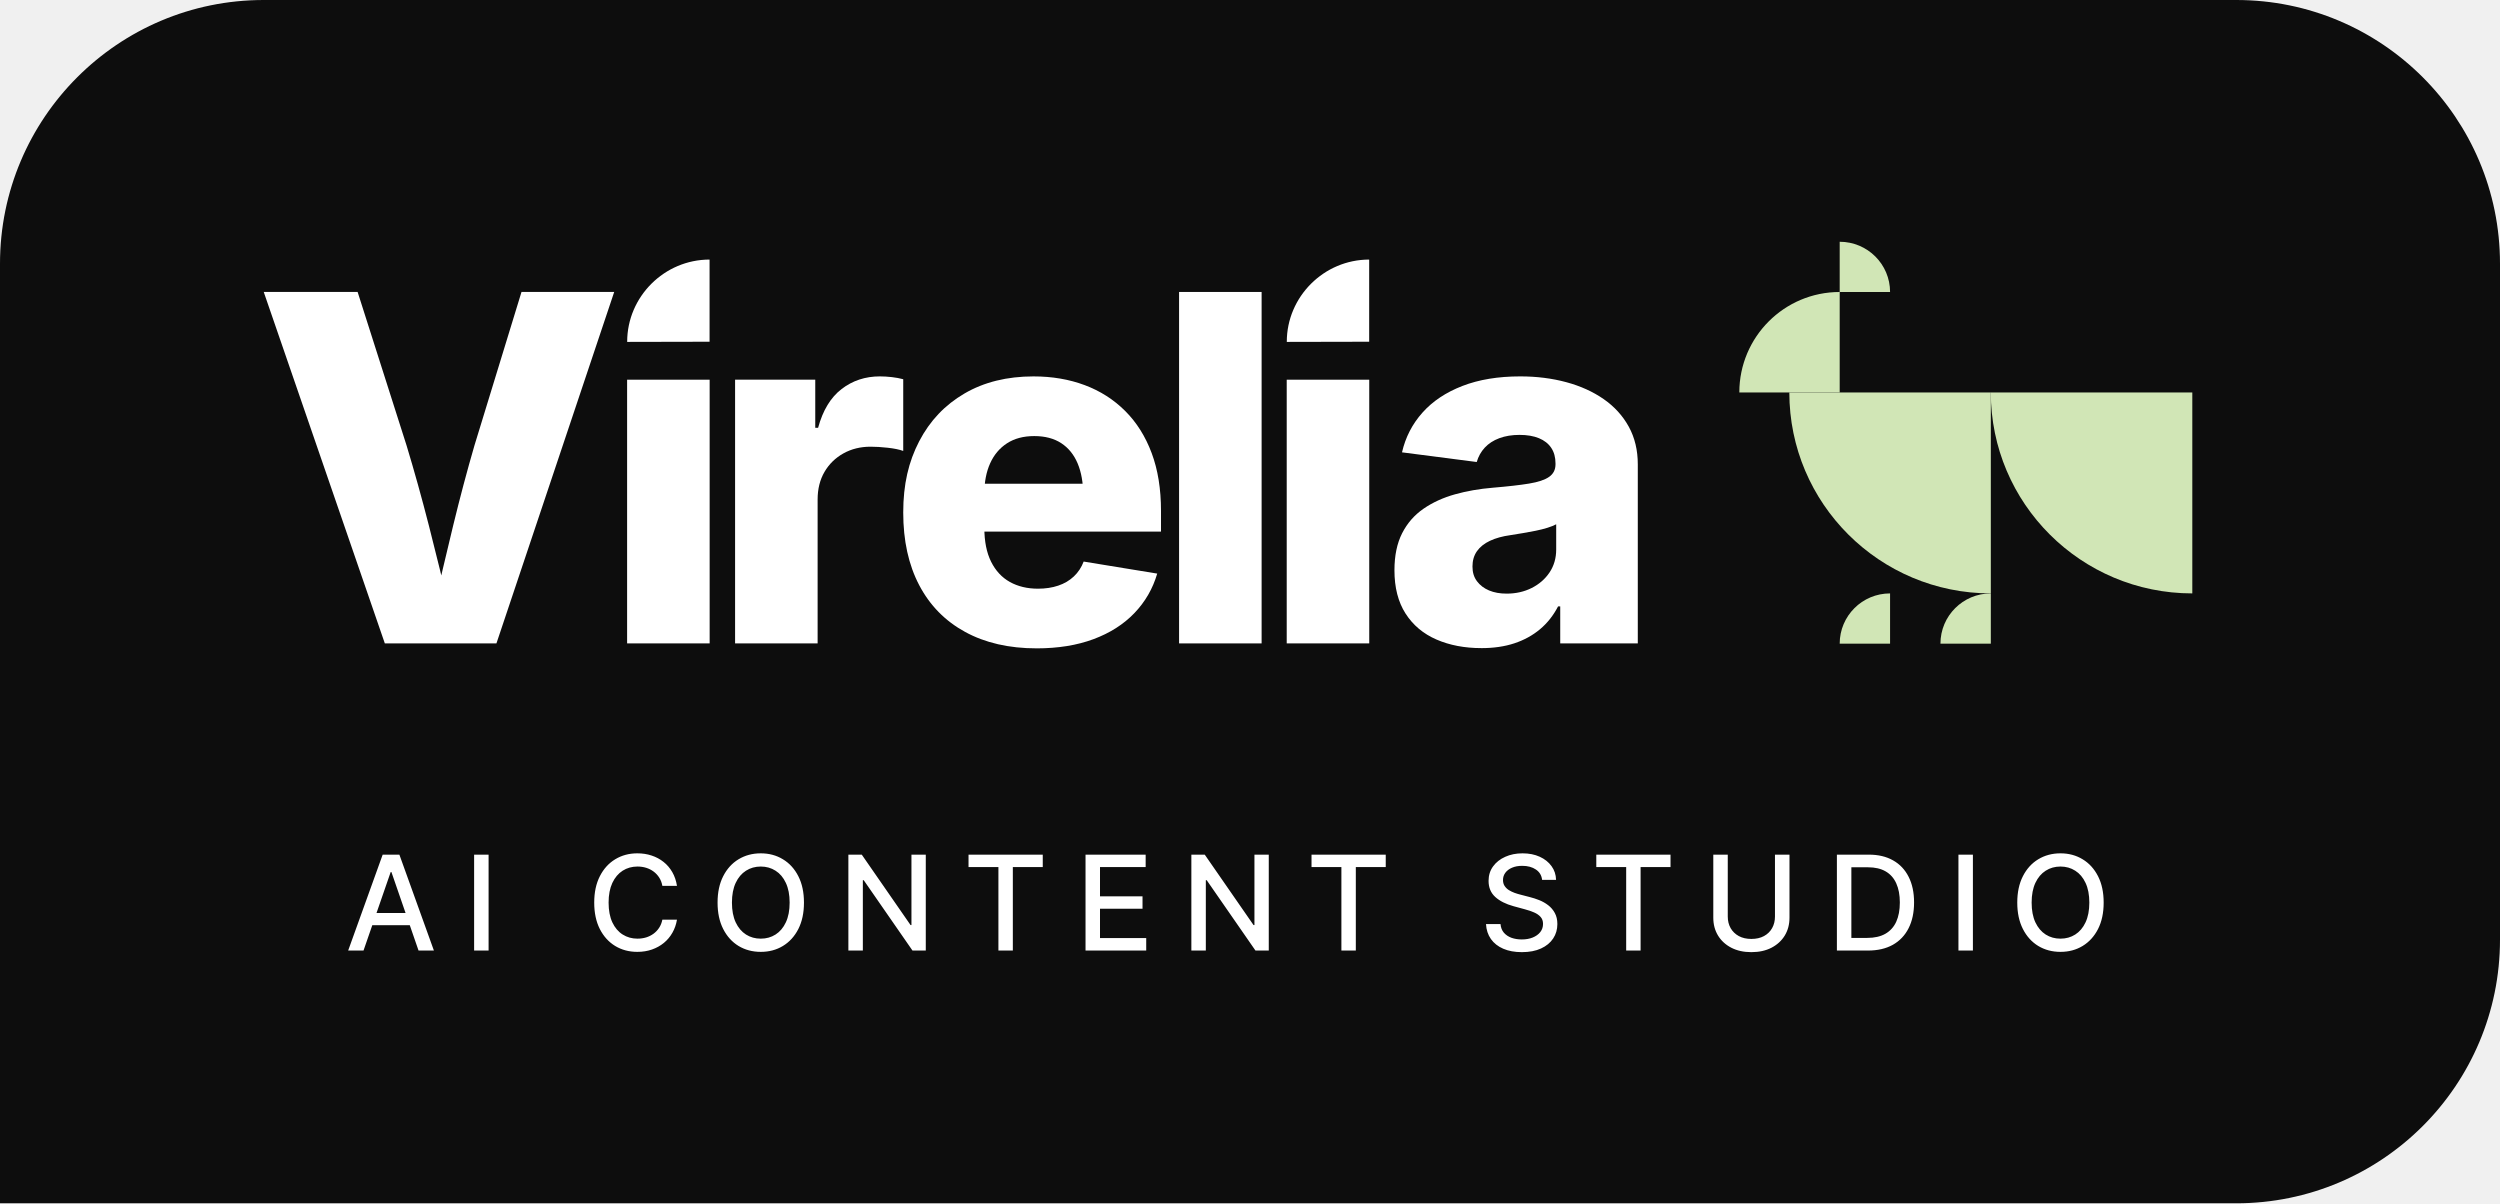
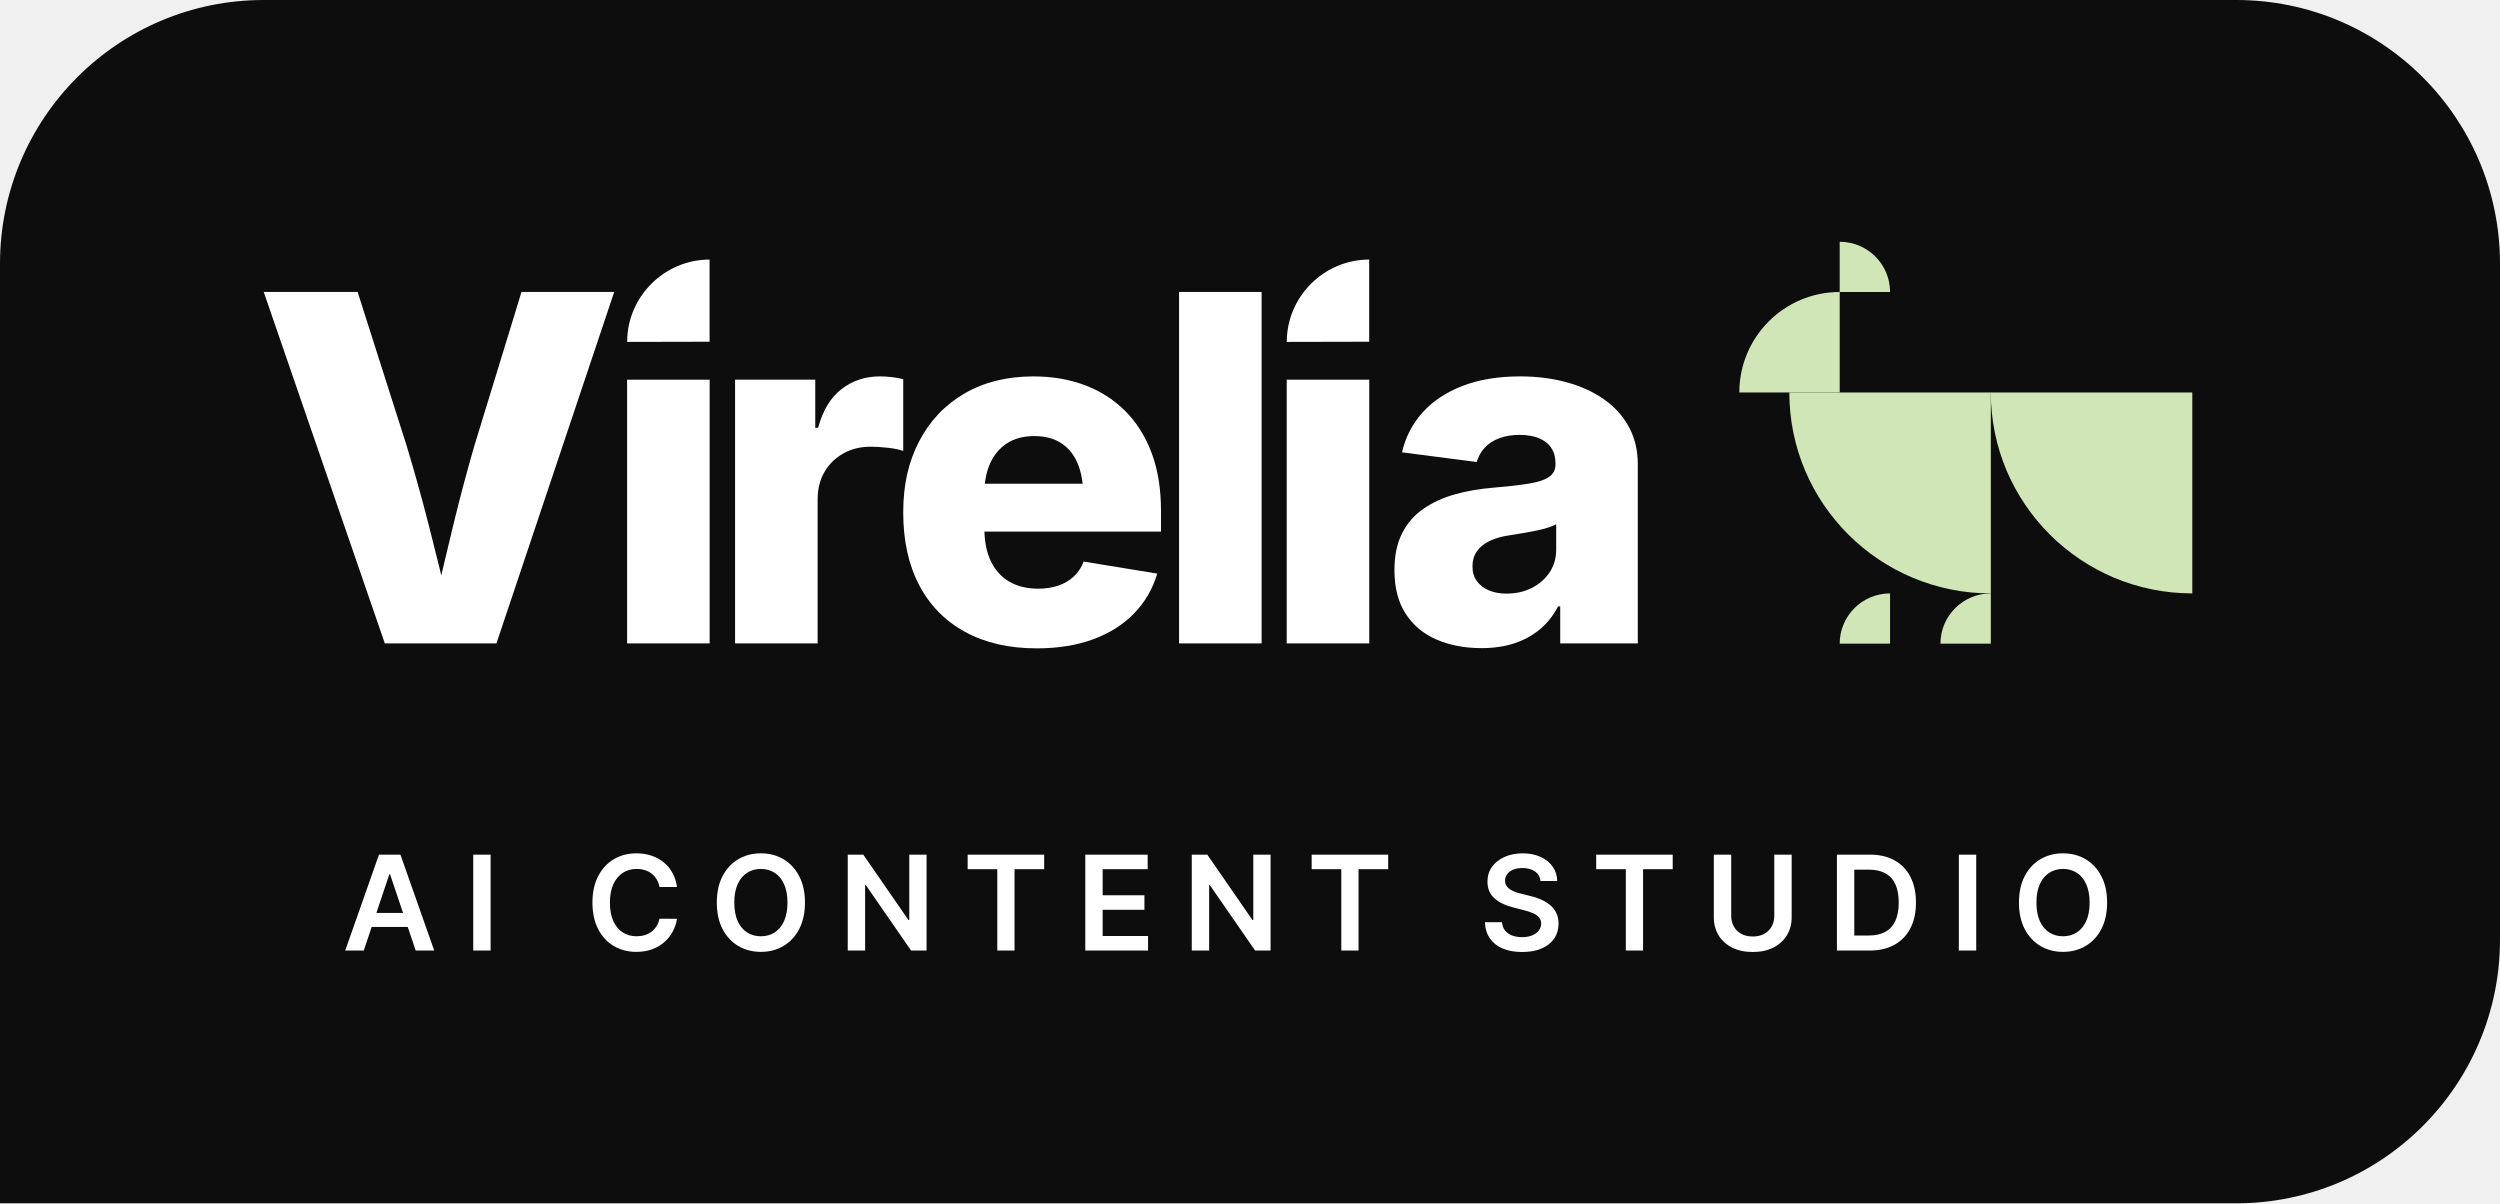
<svg xmlns="http://www.w3.org/2000/svg" width="455" height="219" viewBox="0 0 455 219" fill="none">
  <path d="M0 48C0 21.49 21.49 0 48 0H407C433.51 0 455 21.49 455 48V171C455 197.51 433.51 219 407 219H0V48Z" fill="#0D0D0D" />
  <g clip-path="url(#clip0_846_26747)">
    <path d="M343.993 53.144C343.993 48.095 339.887 44 334.824 44V53.144H343.993Z" fill="#D1E6B6" />
    <path d="M343.993 108.001C338.93 108.001 334.824 112.095 334.824 117.145H343.993V108.001Z" fill="#D1E6B6" />
    <path d="M362.33 108.001C357.267 108.001 353.161 112.095 353.161 117.145H362.33V108.001Z" fill="#D1E6B6" />
    <path d="M316.557 71.425C316.557 61.329 324.736 53.144 334.824 53.144V71.425H316.557Z" fill="#D1E6B6" />
    <path d="M362.33 108C342.076 108 325.658 91.625 325.658 71.425H362.33V108Z" fill="#D1E6B6" />
    <path d="M399 108C378.746 108 362.328 91.625 362.328 71.425H399V108Z" fill="#D1E6B6" />
    <path d="M70.038 117.098L48 53.136H65.086L73.996 81.082C75.402 85.719 76.757 90.583 78.063 95.678C79.368 100.771 80.681 106.139 82.001 111.776H78.687C79.978 106.11 81.241 100.737 82.474 95.657C83.708 90.577 84.999 85.719 86.348 81.082L94.913 53.136H111.786L90.351 117.1H70.036L70.038 117.098Z" fill="white" />
    <path d="M114.134 117.098V69.105H129.155V117.098H114.134Z" fill="white" />
    <path d="M133.785 117.098V69.105H148.377V77.862H148.893C149.753 74.685 151.18 72.332 153.174 70.8C155.169 69.269 157.485 68.503 160.125 68.503C160.814 68.503 161.539 68.547 162.299 68.632C163.059 68.718 163.755 68.847 164.388 69.019V82.07C163.669 81.811 162.729 81.62 161.568 81.49C160.405 81.361 159.365 81.299 158.448 81.299C156.61 81.299 154.96 81.705 153.498 82.521C152.036 83.338 150.887 84.461 150.054 85.892C149.221 87.323 148.807 88.997 148.807 90.914V117.1H133.785V117.098Z" fill="white" />
    <path d="M188.662 118C183.64 118 179.308 117.006 175.664 115.017C172.019 113.028 169.229 110.188 167.293 106.495C165.355 102.804 164.387 98.397 164.387 93.274C164.387 88.152 165.356 84.031 167.293 80.31C169.229 76.589 171.975 73.692 175.534 71.617C179.091 69.542 183.281 68.505 188.103 68.505C191.488 68.505 194.594 69.036 197.421 70.094C200.247 71.152 202.701 72.721 204.781 74.795C206.862 76.87 208.468 79.424 209.602 82.457C210.736 85.49 211.302 88.997 211.302 92.974V96.751H169.724V88.037H204.157L197.142 90.098C197.142 87.865 196.804 85.948 196.131 84.344C195.456 82.743 194.458 81.511 193.14 80.653C191.82 79.795 190.184 79.366 188.234 79.366C186.283 79.366 184.633 79.803 183.284 80.676C181.935 81.549 180.909 82.765 180.206 84.325C179.504 85.885 179.151 87.71 179.151 89.799V96.067C179.151 98.529 179.56 100.581 180.377 102.227C181.196 103.872 182.336 105.103 183.8 105.92C185.264 106.734 186.97 107.142 188.921 107.142C190.27 107.142 191.496 106.957 192.601 106.584C193.706 106.213 194.652 105.655 195.442 104.91C196.231 104.166 196.826 103.264 197.227 102.204L210.613 104.393C209.809 107.141 208.424 109.538 206.46 111.584C204.495 113.631 202.012 115.212 199.015 116.327C196.016 117.443 192.566 118.002 188.664 118.002L188.662 118Z" fill="white" />
    <path d="M229.613 53.136V117.1H214.592V53.136H229.613Z" fill="white" />
    <path d="M234.182 117.098V69.105H249.203V117.098H234.182Z" fill="white" />
    <path d="M269.627 117.956C266.556 117.956 263.823 117.434 261.427 116.39C259.03 115.346 257.158 113.771 255.811 111.668C254.462 109.564 253.789 106.939 253.789 103.79C253.789 101.128 254.255 98.882 255.188 97.049C256.12 95.218 257.419 93.731 259.083 92.585C260.748 91.441 262.656 90.569 264.808 89.967C266.961 89.365 269.255 88.965 271.694 88.765C274.419 88.536 276.614 88.286 278.279 88.013C279.943 87.742 281.163 87.334 281.938 86.79C282.713 86.246 283.101 85.488 283.101 84.515V84.344C283.101 83.228 282.842 82.284 282.326 81.511C281.81 80.739 281.063 80.153 280.087 79.751C279.112 79.351 277.934 79.15 276.558 79.15C275.181 79.15 273.954 79.35 272.878 79.751C271.802 80.151 270.919 80.724 270.23 81.468C269.541 82.213 269.054 83.086 268.766 84.086L255.165 82.326C255.796 79.579 257.039 77.168 258.889 75.094C260.74 73.019 263.164 71.402 266.163 70.242C269.161 69.082 272.669 68.503 276.687 68.503C279.67 68.503 282.462 68.855 285.058 69.555C287.654 70.257 289.929 71.286 291.881 72.646C293.832 74.006 295.352 75.679 296.443 77.668C297.533 79.658 298.078 81.939 298.078 84.515V117.098H283.962V110.359H283.573C282.713 112.019 281.614 113.407 280.28 114.523C278.945 115.64 277.396 116.492 275.631 117.077C273.866 117.664 271.865 117.958 269.627 117.958V117.956ZM274.19 108.041C275.882 108.041 277.41 107.697 278.772 107.01C280.134 106.323 281.218 105.379 282.022 104.177C282.824 102.975 283.227 101.588 283.227 100.013V95.42C282.797 95.649 282.258 95.864 281.613 96.064C280.967 96.264 280.257 96.443 279.482 96.599C278.708 96.757 277.933 96.899 277.158 97.028C276.383 97.157 275.637 97.28 274.921 97.393C273.459 97.593 272.21 97.937 271.176 98.424C270.143 98.911 269.353 99.54 268.808 100.313C268.263 101.086 267.99 102.015 267.99 103.103C267.99 104.19 268.263 105.056 268.808 105.785C269.353 106.515 270.084 107.073 271.003 107.46C271.92 107.847 272.983 108.039 274.188 108.039L274.19 108.041Z" fill="white" />
    <path d="M249.19 62.195L234.197 62.227C234.197 62.216 234.197 62.206 234.197 62.195C234.197 53.991 240.965 47.241 249.19 47.241V62.195Z" fill="white" />
    <path d="M129.141 62.195L114.147 62.227C114.147 62.216 114.147 62.206 114.147 62.195C114.147 53.991 120.915 47.241 129.141 47.241V62.195Z" fill="white" />
  </g>
-   <path d="M66.16 173H63.365L69.646 155.545H72.688L78.97 173H76.174L71.24 158.716H71.103L66.16 173ZM66.629 166.165H75.697V168.381H66.629V166.165ZM88.924 155.545V173H86.29V155.545H88.924ZM123.208 161.222H120.549C120.446 160.653 120.256 160.153 119.978 159.722C119.699 159.29 119.358 158.923 118.955 158.622C118.551 158.321 118.1 158.094 117.6 157.94C117.105 157.787 116.58 157.71 116.023 157.71C115.017 157.71 114.117 157.963 113.321 158.469C112.532 158.974 111.907 159.716 111.446 160.693C110.992 161.67 110.765 162.864 110.765 164.273C110.765 165.693 110.992 166.892 111.446 167.869C111.907 168.847 112.534 169.585 113.33 170.085C114.125 170.585 115.02 170.835 116.015 170.835C116.566 170.835 117.088 170.761 117.583 170.614C118.083 170.46 118.534 170.236 118.938 169.94C119.341 169.645 119.682 169.284 119.961 168.858C120.245 168.426 120.441 167.932 120.549 167.375L123.208 167.384C123.066 168.241 122.79 169.031 122.381 169.753C121.978 170.469 121.458 171.088 120.821 171.611C120.191 172.128 119.469 172.528 118.657 172.812C117.844 173.097 116.958 173.239 115.998 173.239C114.486 173.239 113.14 172.881 111.958 172.165C110.776 171.443 109.844 170.412 109.162 169.071C108.486 167.73 108.148 166.131 108.148 164.273C108.148 162.409 108.489 160.81 109.171 159.474C109.853 158.134 110.784 157.105 111.966 156.389C113.148 155.668 114.492 155.307 115.998 155.307C116.924 155.307 117.787 155.44 118.588 155.707C119.395 155.969 120.12 156.355 120.762 156.866C121.404 157.372 121.935 157.991 122.355 158.724C122.776 159.452 123.06 160.284 123.208 161.222ZM146.321 164.273C146.321 166.136 145.98 167.739 145.298 169.08C144.616 170.415 143.682 171.443 142.494 172.165C141.312 172.881 139.969 173.239 138.463 173.239C136.952 173.239 135.602 172.881 134.415 172.165C133.233 171.443 132.301 170.412 131.619 169.071C130.937 167.73 130.597 166.131 130.597 164.273C130.597 162.409 130.937 160.81 131.619 159.474C132.301 158.134 133.233 157.105 134.415 156.389C135.602 155.668 136.952 155.307 138.463 155.307C139.969 155.307 141.312 155.668 142.494 156.389C143.682 157.105 144.616 158.134 145.298 159.474C145.98 160.81 146.321 162.409 146.321 164.273ZM143.713 164.273C143.713 162.852 143.483 161.656 143.023 160.685C142.568 159.707 141.943 158.969 141.148 158.469C140.358 157.963 139.463 157.71 138.463 157.71C137.457 157.71 136.56 157.963 135.77 158.469C134.98 158.969 134.355 159.707 133.895 160.685C133.44 161.656 133.213 162.852 133.213 164.273C133.213 165.693 133.44 166.892 133.895 167.869C134.355 168.841 134.98 169.58 135.77 170.085C136.56 170.585 137.457 170.835 138.463 170.835C139.463 170.835 140.358 170.585 141.148 170.085C141.943 169.58 142.568 168.841 143.023 167.869C143.483 166.892 143.713 165.693 143.713 164.273ZM168.492 155.545V173H166.072L157.2 160.199H157.038V173H154.404V155.545H156.842L165.723 168.364H165.884V155.545H168.492ZM176.273 157.812V155.545H189.782V157.812H184.336V173H181.711V157.812H176.273ZM197.567 173V155.545H208.51V157.812H200.2V163.131H207.939V165.389H200.2V170.733H208.612V173H197.567ZM230.916 155.545V173H228.495L219.623 160.199H219.461V173H216.828V155.545H219.265L228.146 168.364H228.308V155.545H230.916ZM238.697 157.812V155.545H252.205V157.812H246.759V173H244.134V157.812H238.697ZM280.662 160.131C280.571 159.324 280.196 158.699 279.537 158.256C278.878 157.807 278.048 157.582 277.048 157.582C276.332 157.582 275.713 157.696 275.19 157.923C274.667 158.145 274.261 158.452 273.971 158.844C273.687 159.23 273.545 159.67 273.545 160.165C273.545 160.58 273.642 160.937 273.835 161.239C274.034 161.54 274.292 161.793 274.611 161.997C274.934 162.196 275.281 162.364 275.65 162.5C276.02 162.631 276.375 162.739 276.716 162.824L278.42 163.267C278.977 163.403 279.548 163.588 280.133 163.821C280.719 164.054 281.261 164.361 281.761 164.741C282.261 165.122 282.665 165.594 282.971 166.156C283.284 166.719 283.44 167.392 283.44 168.176C283.44 169.165 283.184 170.043 282.673 170.81C282.167 171.577 281.432 172.182 280.466 172.625C279.505 173.068 278.344 173.29 276.98 173.29C275.673 173.29 274.542 173.082 273.588 172.668C272.633 172.253 271.886 171.665 271.346 170.903C270.807 170.136 270.508 169.227 270.452 168.176H273.094C273.145 168.807 273.349 169.332 273.707 169.753C274.071 170.168 274.534 170.477 275.096 170.682C275.665 170.881 276.287 170.98 276.963 170.98C277.707 170.98 278.369 170.864 278.949 170.631C279.534 170.392 279.994 170.062 280.329 169.642C280.665 169.216 280.832 168.719 280.832 168.151C280.832 167.634 280.684 167.21 280.389 166.881C280.099 166.551 279.704 166.278 279.204 166.062C278.71 165.847 278.15 165.656 277.525 165.491L275.463 164.929C274.065 164.548 272.957 163.989 272.139 163.25C271.327 162.511 270.92 161.534 270.92 160.318C270.92 159.312 271.193 158.435 271.738 157.685C272.284 156.935 273.023 156.352 273.954 155.938C274.886 155.517 275.937 155.307 277.108 155.307C278.29 155.307 279.332 155.514 280.236 155.929C281.145 156.344 281.861 156.915 282.383 157.642C282.906 158.364 283.179 159.193 283.202 160.131H280.662ZM290.526 157.812V155.545H304.035V157.812H298.589V173H295.964V157.812H290.526ZM323.044 155.545H325.686V167.026C325.686 168.247 325.4 169.33 324.826 170.273C324.252 171.21 323.445 171.949 322.405 172.489C321.365 173.023 320.147 173.29 318.749 173.29C317.357 173.29 316.141 173.023 315.101 172.489C314.061 171.949 313.255 171.21 312.681 170.273C312.107 169.33 311.82 168.247 311.82 167.026V155.545H314.453V166.812C314.453 167.602 314.627 168.304 314.973 168.918C315.326 169.531 315.823 170.014 316.465 170.366C317.107 170.713 317.868 170.886 318.749 170.886C319.635 170.886 320.4 170.713 321.042 170.366C321.689 170.014 322.184 169.531 322.525 168.918C322.871 168.304 323.044 167.602 323.044 166.812V155.545ZM339.966 173H334.315V155.545H340.145C341.855 155.545 343.324 155.895 344.551 156.594C345.778 157.287 346.719 158.284 347.372 159.585C348.031 160.881 348.361 162.435 348.361 164.247C348.361 166.065 348.028 167.628 347.364 168.935C346.704 170.241 345.75 171.247 344.5 171.952C343.25 172.651 341.739 173 339.966 173ZM336.949 170.699H339.821C341.151 170.699 342.256 170.449 343.136 169.949C344.017 169.443 344.676 168.713 345.114 167.759C345.551 166.798 345.77 165.628 345.77 164.247C345.77 162.878 345.551 161.716 345.114 160.761C344.682 159.807 344.037 159.082 343.179 158.588C342.321 158.094 341.256 157.847 339.983 157.847H336.949V170.699ZM359.069 155.545V173H356.436V155.545H359.069ZM382.866 164.273C382.866 166.136 382.525 167.739 381.844 169.08C381.162 170.415 380.227 171.443 379.04 172.165C377.858 172.881 376.514 173.239 375.008 173.239C373.497 173.239 372.148 172.881 370.96 172.165C369.778 171.443 368.846 170.412 368.165 169.071C367.483 167.73 367.142 166.131 367.142 164.273C367.142 162.409 367.483 160.81 368.165 159.474C368.846 158.134 369.778 157.105 370.96 156.389C372.148 155.668 373.497 155.307 375.008 155.307C376.514 155.307 377.858 155.668 379.04 156.389C380.227 157.105 381.162 158.134 381.844 159.474C382.525 160.81 382.866 162.409 382.866 164.273ZM380.258 164.273C380.258 162.852 380.028 161.656 379.568 160.685C379.113 159.707 378.488 158.969 377.693 158.469C376.903 157.963 376.008 157.71 375.008 157.71C374.003 157.71 373.105 157.963 372.315 158.469C371.525 158.969 370.9 159.707 370.44 160.685C369.986 161.656 369.758 162.852 369.758 164.273C369.758 165.693 369.986 166.892 370.44 167.869C370.9 168.841 371.525 169.58 372.315 170.085C373.105 170.585 374.003 170.835 375.008 170.835C376.008 170.835 376.903 170.585 377.693 170.085C378.488 169.58 379.113 168.841 379.568 167.869C380.028 166.892 380.258 165.693 380.258 164.273Z" fill="white" />
+   <path d="M66.204 173H62.829L68.974 155.545H72.877L79.03 173H75.655L70.993 159.125H70.857L66.204 173ZM66.314 166.156H75.519V168.696H66.314V166.156ZM89.291 155.545V173H86.129V155.545H89.291ZM123.209 161.435H120.021C119.93 160.912 119.763 160.449 119.518 160.045C119.274 159.636 118.97 159.29 118.607 159.006C118.243 158.722 117.828 158.509 117.362 158.366C116.902 158.219 116.405 158.145 115.871 158.145C114.922 158.145 114.081 158.384 113.348 158.861C112.615 159.332 112.041 160.026 111.626 160.94C111.212 161.849 111.004 162.96 111.004 164.273C111.004 165.608 111.212 166.733 111.626 167.648C112.047 168.557 112.621 169.244 113.348 169.71C114.081 170.17 114.919 170.401 115.862 170.401C116.385 170.401 116.874 170.332 117.328 170.196C117.788 170.054 118.2 169.847 118.564 169.574C118.933 169.301 119.243 168.966 119.493 168.568C119.749 168.17 119.925 167.716 120.021 167.205L123.209 167.222C123.089 168.051 122.831 168.83 122.433 169.557C122.041 170.284 121.527 170.926 120.891 171.483C120.254 172.034 119.51 172.466 118.658 172.778C117.805 173.085 116.859 173.239 115.82 173.239C114.286 173.239 112.916 172.884 111.712 172.173C110.507 171.463 109.558 170.438 108.865 169.097C108.172 167.756 107.825 166.148 107.825 164.273C107.825 162.392 108.175 160.784 108.874 159.449C109.572 158.108 110.524 157.082 111.729 156.372C112.933 155.662 114.297 155.307 115.82 155.307C116.791 155.307 117.695 155.443 118.53 155.716C119.365 155.989 120.109 156.389 120.763 156.918C121.416 157.44 121.953 158.082 122.374 158.844C122.8 159.599 123.078 160.463 123.209 161.435ZM146.501 164.273C146.501 166.153 146.149 167.764 145.444 169.105C144.745 170.44 143.791 171.463 142.581 172.173C141.376 172.884 140.01 173.239 138.481 173.239C136.953 173.239 135.583 172.884 134.373 172.173C133.169 171.457 132.214 170.432 131.51 169.097C130.811 167.756 130.461 166.148 130.461 164.273C130.461 162.392 130.811 160.784 131.51 159.449C132.214 158.108 133.169 157.082 134.373 156.372C135.583 155.662 136.953 155.307 138.481 155.307C140.01 155.307 141.376 155.662 142.581 156.372C143.791 157.082 144.745 158.108 145.444 159.449C146.149 160.784 146.501 162.392 146.501 164.273ZM143.322 164.273C143.322 162.949 143.115 161.832 142.7 160.923C142.291 160.009 141.723 159.318 140.995 158.852C140.268 158.381 139.43 158.145 138.481 158.145C137.532 158.145 136.694 158.381 135.967 158.852C135.24 159.318 134.669 160.009 134.254 160.923C133.845 161.832 133.64 162.949 133.64 164.273C133.64 165.597 133.845 166.716 134.254 167.631C134.669 168.54 135.24 169.23 135.967 169.702C136.694 170.168 137.532 170.401 138.481 170.401C139.43 170.401 140.268 170.168 140.995 169.702C141.723 169.23 142.291 168.54 142.7 167.631C143.115 166.716 143.322 165.597 143.322 164.273ZM168.634 155.545V173H165.822L157.597 161.111H157.452V173H154.29V155.545H157.12L165.336 167.443H165.489V155.545H168.634ZM176.112 158.196V155.545H190.039V158.196H184.644V173H181.507V158.196H176.112ZM197.523 173V155.545H208.875V158.196H200.685V162.935H208.287V165.585H200.685V170.349H208.944V173H197.523ZM231.245 155.545V173H228.433L220.208 161.111H220.063V173H216.901V155.545H219.731L227.947 167.443H228.1V155.545H231.245ZM238.723 158.196V155.545H252.649V158.196H247.255V173H244.118V158.196H238.723ZM280.373 160.344C280.293 159.599 279.958 159.02 279.367 158.605C278.782 158.19 278.021 157.983 277.083 157.983C276.424 157.983 275.859 158.082 275.387 158.281C274.916 158.48 274.555 158.75 274.305 159.091C274.055 159.432 273.927 159.821 273.921 160.259C273.921 160.622 274.004 160.937 274.168 161.205C274.339 161.472 274.569 161.699 274.859 161.886C275.149 162.068 275.47 162.222 275.822 162.347C276.174 162.472 276.529 162.577 276.887 162.662L278.524 163.071C279.183 163.224 279.816 163.432 280.424 163.693C281.038 163.955 281.586 164.284 282.069 164.682C282.558 165.08 282.944 165.56 283.228 166.122C283.512 166.685 283.654 167.344 283.654 168.099C283.654 169.122 283.393 170.023 282.87 170.801C282.347 171.574 281.592 172.179 280.603 172.616C279.62 173.048 278.43 173.264 277.032 173.264C275.674 173.264 274.495 173.054 273.495 172.634C272.501 172.213 271.722 171.599 271.16 170.793C270.603 169.986 270.302 169.003 270.257 167.844H273.367C273.413 168.452 273.6 168.957 273.93 169.361C274.259 169.764 274.688 170.065 275.217 170.264C275.751 170.463 276.347 170.562 277.007 170.562C277.694 170.562 278.296 170.46 278.813 170.256C279.336 170.045 279.745 169.756 280.041 169.386C280.336 169.011 280.487 168.574 280.492 168.074C280.487 167.619 280.353 167.244 280.092 166.949C279.83 166.648 279.464 166.398 278.992 166.199C278.526 165.994 277.981 165.812 277.356 165.653L275.37 165.142C273.933 164.773 272.796 164.213 271.961 163.463C271.132 162.707 270.717 161.705 270.717 160.455C270.717 159.426 270.995 158.526 271.552 157.753C272.114 156.98 272.879 156.381 273.845 155.955C274.811 155.523 275.904 155.307 277.126 155.307C278.364 155.307 279.45 155.523 280.382 155.955C281.319 156.381 282.055 156.974 282.589 157.736C283.123 158.491 283.399 159.361 283.416 160.344H280.373ZM290.506 158.196V155.545H304.432V158.196H299.037V173H295.901V158.196H290.506ZM322.92 155.545H326.082V166.949C326.082 168.199 325.786 169.298 325.195 170.247C324.61 171.196 323.786 171.937 322.724 172.472C321.661 173 320.42 173.264 318.999 173.264C317.573 173.264 316.329 173 315.266 172.472C314.204 171.937 313.38 171.196 312.795 170.247C312.21 169.298 311.917 168.199 311.917 166.949V155.545H315.079V166.685C315.079 167.412 315.238 168.06 315.556 168.628C315.88 169.196 316.335 169.642 316.92 169.966C317.505 170.284 318.198 170.443 318.999 170.443C319.8 170.443 320.494 170.284 321.079 169.966C321.67 169.642 322.124 169.196 322.442 168.628C322.761 168.06 322.92 167.412 322.92 166.685V155.545ZM340.233 173H334.318V155.545H340.353C342.086 155.545 343.574 155.895 344.818 156.594C346.068 157.287 347.029 158.284 347.699 159.585C348.37 160.886 348.705 162.443 348.705 164.256C348.705 166.074 348.367 167.636 347.691 168.943C347.02 170.25 346.051 171.253 344.784 171.952C343.523 172.651 342.006 173 340.233 173ZM337.48 170.264H340.08C341.296 170.264 342.31 170.043 343.122 169.599C343.935 169.151 344.546 168.483 344.955 167.597C345.364 166.705 345.568 165.591 345.568 164.256C345.568 162.92 345.364 161.812 344.955 160.932C344.546 160.045 343.941 159.384 343.14 158.946C342.344 158.503 341.355 158.281 340.174 158.281H337.48V170.264ZM359.671 155.545V173H356.509V155.545H359.671ZM383.492 164.273C383.492 166.153 383.139 167.764 382.435 169.105C381.736 170.44 380.781 171.463 379.571 172.173C378.367 172.884 377 173.239 375.472 173.239C373.943 173.239 372.574 172.884 371.364 172.173C370.159 171.457 369.205 170.432 368.5 169.097C367.801 167.756 367.452 166.148 367.452 164.273C367.452 162.392 367.801 160.784 368.5 159.449C369.205 158.108 370.159 157.082 371.364 156.372C372.574 155.662 373.943 155.307 375.472 155.307C377 155.307 378.367 155.662 379.571 156.372C380.781 157.082 381.736 158.108 382.435 159.449C383.139 160.784 383.492 162.392 383.492 164.273ZM380.313 164.273C380.313 162.949 380.105 161.832 379.69 160.923C379.281 160.009 378.713 159.318 377.986 158.852C377.259 158.381 376.421 158.145 375.472 158.145C374.523 158.145 373.685 158.381 372.958 158.852C372.23 159.318 371.659 160.009 371.244 160.923C370.835 161.832 370.631 162.949 370.631 164.273C370.631 165.597 370.835 166.716 371.244 167.631C371.659 168.54 372.23 169.23 372.958 169.702C373.685 170.168 374.523 170.401 375.472 170.401C376.421 170.401 377.259 170.168 377.986 169.702C378.713 169.23 379.281 168.54 379.69 167.631C380.105 166.716 380.313 165.597 380.313 164.273Z" fill="white" />
  <defs>
    <clipPath id="clip0_846_26747">
      <rect width="351" height="74" fill="white" transform="translate(48 44)" />
    </clipPath>
  </defs>
</svg>
